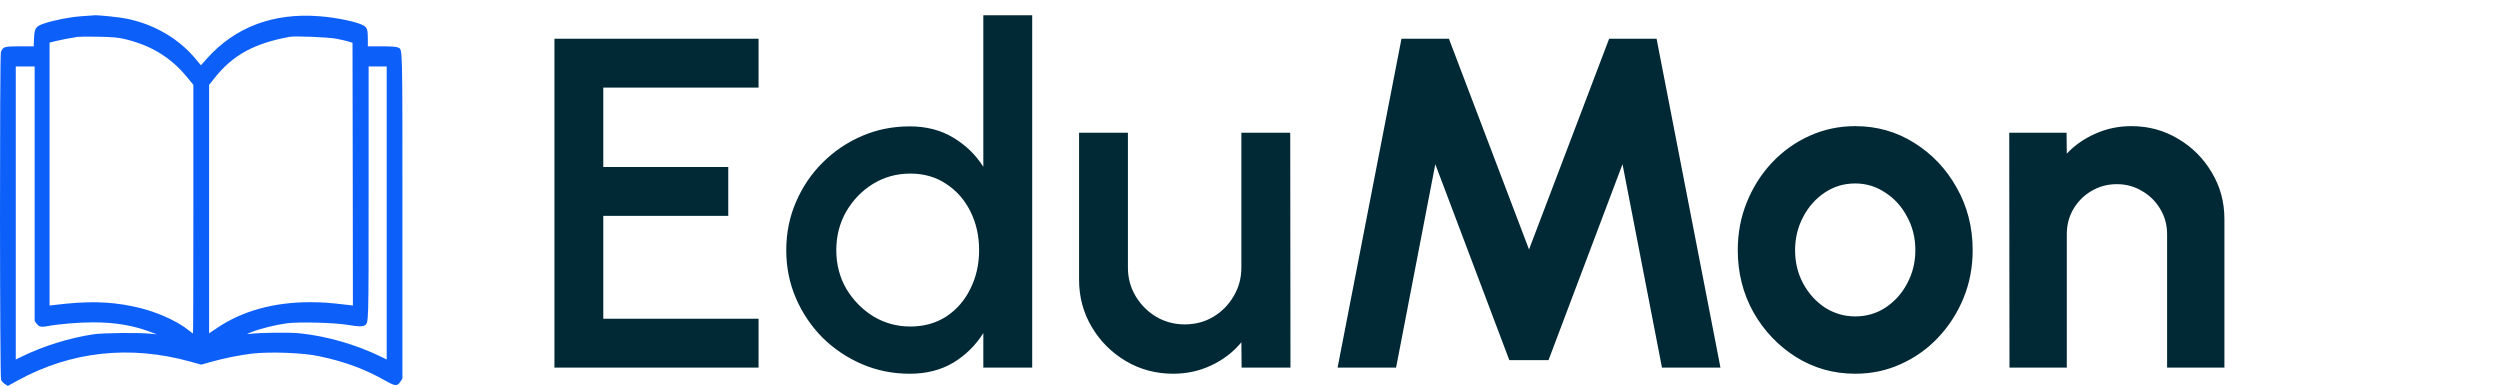
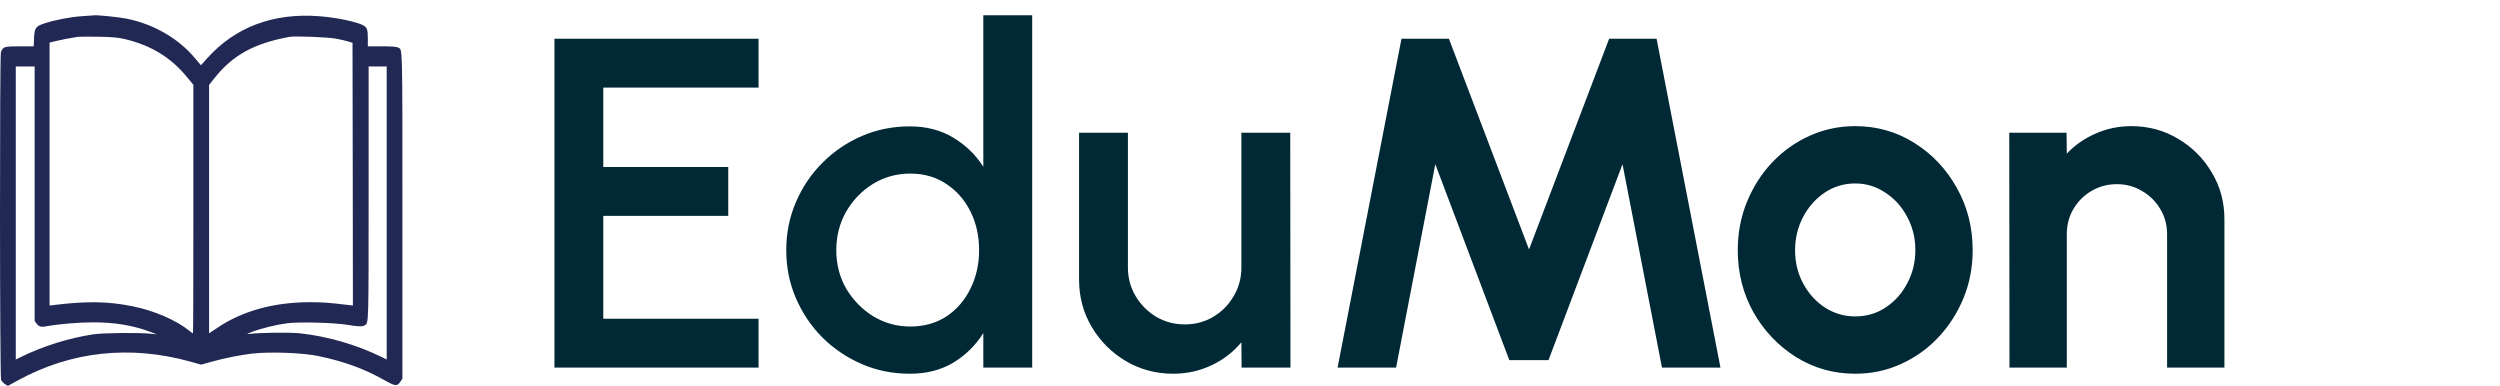
<svg xmlns="http://www.w3.org/2000/svg" width="149" height="23" viewBox="0 0 149 23" fill="none">
-   <path d="M4.875 0.966C4.168 1.014 3.282 1.188 2.655 1.392C2.121 1.566 2.05 1.674 2.027 2.317L2.008 2.761H1.156C0.247 2.761 0.182 2.785 0.055 3.103C-0.024 3.301 -0.015 22.43 0.065 22.634C0.097 22.718 0.2 22.832 0.294 22.892L0.467 23L1.067 22.67C4.242 20.935 7.746 20.556 11.348 21.553L11.989 21.733L12.612 21.559C13.38 21.343 14.326 21.157 15.038 21.073C16.116 20.953 18.083 21.025 19.015 21.229C20.574 21.559 21.731 21.991 22.958 22.682C23.558 23.024 23.68 23.03 23.867 22.742L23.984 22.562V12.901C23.984 2.389 23.998 2.989 23.727 2.833C23.647 2.785 23.314 2.761 22.766 2.761H21.923V2.305C21.923 1.794 21.881 1.656 21.698 1.536C21.361 1.32 20.087 1.044 19.015 0.966C16.289 0.756 14.017 1.614 12.345 3.475L11.975 3.89L11.638 3.487C10.645 2.299 9.198 1.452 7.568 1.116C7.128 1.026 5.882 0.894 5.624 0.912C5.559 0.912 5.221 0.936 4.875 0.966ZM7.465 2.335C9.02 2.713 10.181 3.427 11.127 4.574L11.525 5.054V12.463C11.525 16.54 11.516 19.872 11.502 19.872C11.488 19.872 11.39 19.8 11.277 19.71C10.509 19.085 9.188 18.515 7.914 18.257C6.491 17.963 5.207 17.939 3.32 18.167L2.954 18.209V10.374V2.539L3.343 2.443C3.685 2.359 4.135 2.275 4.641 2.196C4.73 2.184 5.292 2.178 5.882 2.19C6.729 2.203 7.067 2.239 7.465 2.335ZM20.031 2.305C20.317 2.359 20.654 2.437 20.78 2.479L21.01 2.551L21.024 10.38L21.033 18.209L20.673 18.167C19.605 18.041 19.207 18.011 18.476 18.011C16.326 18.011 14.434 18.533 12.945 19.542L12.462 19.866V12.463V5.06L12.781 4.658C13.872 3.283 15.151 2.581 17.263 2.196C17.596 2.136 19.539 2.215 20.031 2.305ZM2.065 11.545V19.128L2.163 19.266C2.313 19.47 2.444 19.512 2.776 19.446C3.479 19.314 4.687 19.212 5.554 19.212C6.842 19.212 7.924 19.392 8.95 19.776L9.348 19.926L8.903 19.884C8.2 19.818 6.167 19.842 5.601 19.92C4.144 20.136 2.575 20.622 1.259 21.271L0.94 21.427V12.697V3.962H1.502H2.065V11.545ZM23.047 12.697V21.427L22.734 21.271C21.207 20.532 19.511 20.04 17.877 19.866C17.235 19.8 15.464 19.824 14.851 19.902C14.673 19.926 14.701 19.908 15.015 19.782C15.54 19.578 16.462 19.35 17.122 19.266C17.825 19.175 19.9 19.23 20.682 19.356C21.352 19.47 21.614 19.476 21.745 19.386C21.975 19.23 21.97 19.446 21.97 11.437V3.962H22.509H23.047V12.697Z" fill="#0D5FF9" />
+   <path d="M4.875 0.966C4.168 1.014 3.282 1.188 2.655 1.392C2.121 1.566 2.05 1.674 2.027 2.317L2.008 2.761H1.156C0.247 2.761 0.182 2.785 0.055 3.103C-0.024 3.301 -0.015 22.43 0.065 22.634C0.097 22.718 0.2 22.832 0.294 22.892L0.467 23L1.067 22.67C4.242 20.935 7.746 20.556 11.348 21.553L11.989 21.733L12.612 21.559C13.38 21.343 14.326 21.157 15.038 21.073C16.116 20.953 18.083 21.025 19.015 21.229C20.574 21.559 21.731 21.991 22.958 22.682C23.558 23.024 23.68 23.03 23.867 22.742L23.984 22.562V12.901C23.984 2.389 23.998 2.989 23.727 2.833C23.647 2.785 23.314 2.761 22.766 2.761H21.923V2.305C21.923 1.794 21.881 1.656 21.698 1.536C21.361 1.32 20.087 1.044 19.015 0.966C16.289 0.756 14.017 1.614 12.345 3.475L11.975 3.89L11.638 3.487C10.645 2.299 9.198 1.452 7.568 1.116C7.128 1.026 5.882 0.894 5.624 0.912C5.559 0.912 5.221 0.936 4.875 0.966ZM7.465 2.335C9.02 2.713 10.181 3.427 11.127 4.574L11.525 5.054V12.463C11.525 16.54 11.516 19.872 11.502 19.872C11.488 19.872 11.39 19.8 11.277 19.71C10.509 19.085 9.188 18.515 7.914 18.257C6.491 17.963 5.207 17.939 3.32 18.167L2.954 18.209V10.374V2.539L3.343 2.443C3.685 2.359 4.135 2.275 4.641 2.196C4.73 2.184 5.292 2.178 5.882 2.19C6.729 2.203 7.067 2.239 7.465 2.335ZM20.031 2.305C20.317 2.359 20.654 2.437 20.78 2.479L21.01 2.551L21.024 10.38L21.033 18.209L20.673 18.167C19.605 18.041 19.207 18.011 18.476 18.011C16.326 18.011 14.434 18.533 12.945 19.542L12.462 19.866V12.463V5.06L12.781 4.658C13.872 3.283 15.151 2.581 17.263 2.196C17.596 2.136 19.539 2.215 20.031 2.305ZM2.065 11.545V19.128L2.163 19.266C2.313 19.47 2.444 19.512 2.776 19.446C3.479 19.314 4.687 19.212 5.554 19.212C6.842 19.212 7.924 19.392 8.95 19.776L9.348 19.926L8.903 19.884C8.2 19.818 6.167 19.842 5.601 19.92C4.144 20.136 2.575 20.622 1.259 21.271L0.94 21.427V12.697V3.962H1.502H2.065V11.545ZM23.047 12.697V21.427L22.734 21.271C21.207 20.532 19.511 20.04 17.877 19.866C17.235 19.8 15.464 19.824 14.851 19.902C14.673 19.926 14.701 19.908 15.015 19.782C15.54 19.578 16.462 19.35 17.122 19.266C17.825 19.175 19.9 19.23 20.682 19.356C21.352 19.47 21.614 19.476 21.745 19.386C21.975 19.23 21.97 19.446 21.97 11.437V3.962H22.509H23.047V12.697Z" fill="#222854" />
  <path d="M33.044 21.91V2.31H45.21V5.222H35.956V9.954H43.404V12.866H35.956V18.998H45.21V21.91H33.044ZM58.606 0.91H61.519V21.91H58.606V19.852C58.149 20.58 57.552 21.168 56.815 21.616C56.077 22.055 55.214 22.274 54.224 22.274C53.207 22.274 52.255 22.083 51.368 21.7C50.482 21.317 49.698 20.79 49.017 20.118C48.344 19.437 47.817 18.653 47.434 17.766C47.052 16.879 46.861 15.927 46.861 14.91C46.861 13.893 47.052 12.941 47.434 12.054C47.817 11.158 48.344 10.374 49.017 9.702C49.698 9.021 50.482 8.489 51.368 8.106C52.255 7.723 53.207 7.532 54.224 7.532C55.214 7.532 56.077 7.756 56.815 8.204C57.552 8.643 58.149 9.221 58.606 9.94V0.91ZM54.252 19.46C55.074 19.46 55.792 19.259 56.408 18.858C57.025 18.447 57.501 17.897 57.837 17.206C58.182 16.515 58.355 15.75 58.355 14.91C58.355 14.061 58.182 13.291 57.837 12.6C57.491 11.909 57.011 11.363 56.395 10.962C55.788 10.551 55.074 10.346 54.252 10.346C53.441 10.346 52.699 10.551 52.026 10.962C51.364 11.373 50.832 11.923 50.431 12.614C50.038 13.305 49.843 14.07 49.843 14.91C49.843 15.759 50.043 16.529 50.444 17.22C50.855 17.901 51.392 18.447 52.054 18.858C52.727 19.259 53.459 19.46 54.252 19.46ZM64.312 16.66V7.91H67.224V15.946C67.224 16.571 67.378 17.141 67.686 17.654C67.994 18.167 68.405 18.578 68.918 18.886C69.432 19.185 69.996 19.334 70.612 19.334C71.238 19.334 71.802 19.185 72.306 18.886C72.82 18.578 73.226 18.167 73.524 17.654C73.832 17.141 73.986 16.571 73.986 15.946V7.91H76.898L76.912 21.91H74L73.986 20.398C73.51 20.977 72.918 21.434 72.208 21.77C71.499 22.106 70.738 22.274 69.926 22.274C68.89 22.274 67.948 22.022 67.098 21.518C66.249 21.014 65.572 20.337 65.068 19.488C64.564 18.639 64.312 17.696 64.312 16.66ZM79.72 21.91L83.528 2.31H86.356L91.13 14.868L95.904 2.31H98.732L102.54 21.91H99.054L96.702 9.786L92.292 21.462H89.954L85.544 9.786L83.206 21.91H79.72ZM110.571 22.274C109.283 22.274 108.107 21.943 107.043 21.28C105.989 20.617 105.144 19.731 104.509 18.62C103.884 17.5 103.571 16.263 103.571 14.91C103.571 13.883 103.753 12.927 104.117 12.04C104.481 11.144 104.981 10.36 105.615 9.688C106.259 9.007 107.006 8.475 107.855 8.092C108.705 7.709 109.61 7.518 110.571 7.518C111.859 7.518 113.031 7.849 114.085 8.512C115.149 9.175 115.994 10.066 116.619 11.186C117.254 12.306 117.571 13.547 117.571 14.91C117.571 15.927 117.389 16.879 117.025 17.766C116.661 18.653 116.157 19.437 115.513 20.118C114.879 20.79 114.137 21.317 113.287 21.7C112.447 22.083 111.542 22.274 110.571 22.274ZM110.571 18.858C111.253 18.858 111.864 18.676 112.405 18.312C112.947 17.948 113.371 17.467 113.679 16.87C113.997 16.273 114.155 15.619 114.155 14.91C114.155 14.182 113.992 13.519 113.665 12.922C113.348 12.315 112.914 11.835 112.363 11.48C111.822 11.116 111.225 10.934 110.571 10.934C109.899 10.934 109.293 11.116 108.751 11.48C108.21 11.844 107.781 12.329 107.463 12.936C107.146 13.543 106.987 14.201 106.987 14.91C106.987 15.647 107.151 16.315 107.477 16.912C107.804 17.509 108.238 17.985 108.779 18.34C109.33 18.685 109.927 18.858 110.571 18.858ZM132.575 13.062V21.91H129.159V13.958C129.159 13.407 129.024 12.908 128.753 12.46C128.483 12.003 128.119 11.643 127.661 11.382C127.213 11.111 126.714 10.976 126.163 10.976C125.613 10.976 125.109 11.111 124.651 11.382C124.203 11.643 123.844 12.003 123.573 12.46C123.312 12.908 123.181 13.407 123.181 13.958V21.91H119.765L119.751 7.91H123.167L123.181 9.156C123.657 8.652 124.227 8.255 124.889 7.966C125.552 7.667 126.266 7.518 127.031 7.518C128.049 7.518 128.977 7.77 129.817 8.274C130.657 8.769 131.325 9.436 131.819 10.276C132.323 11.107 132.575 12.035 132.575 13.062Z" fill="#002935" />
</svg>
